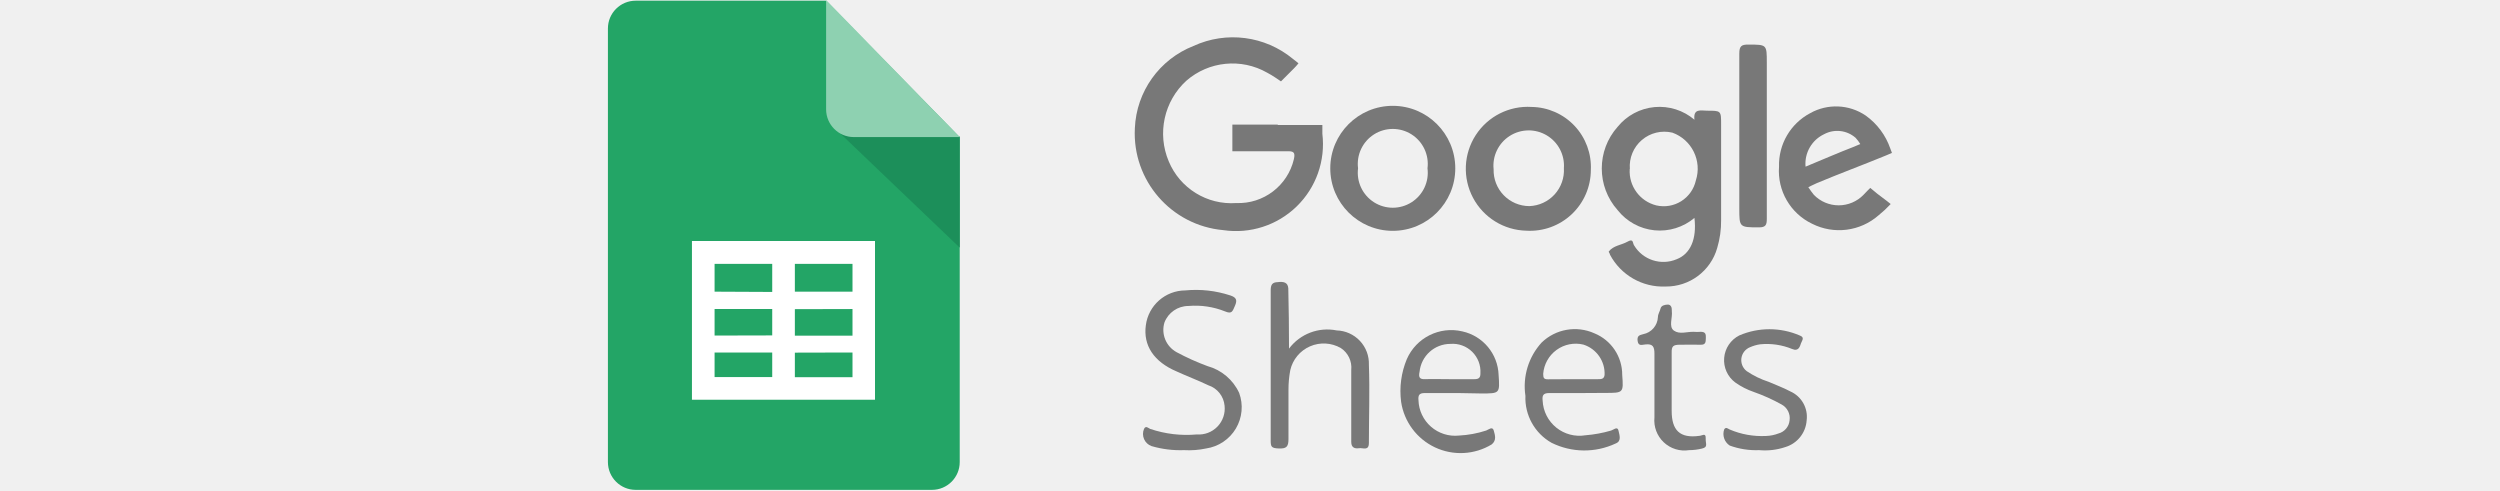
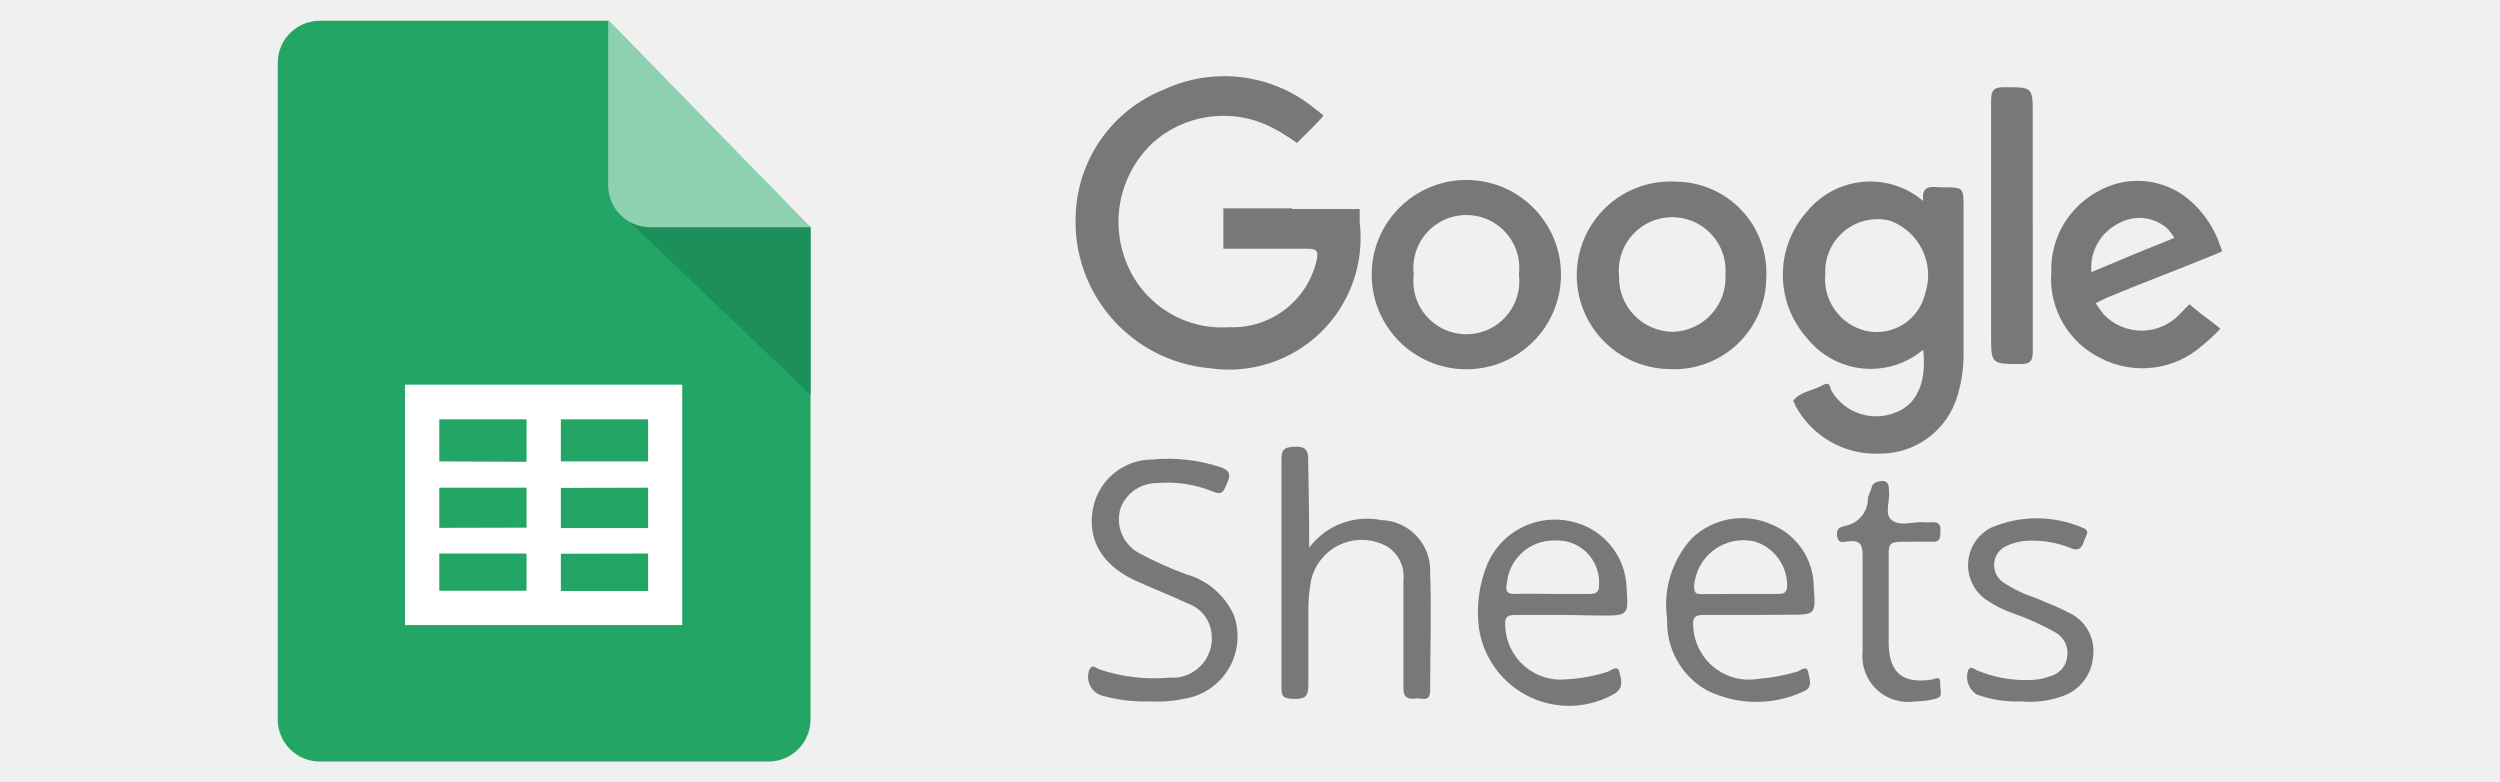
- <svg xmlns="http://www.w3.org/2000/svg" id="Export" viewBox="0 0 180 35.31">
+ <svg xmlns="http://www.w3.org/2000/svg" width="160" height="50">
  <defs>
    <style>.cls-1{fill:#23a566;}.cls-2{fill:#1c8f5a;}.cls-3{fill:#8ed1b1;}.cls-4{fill:#fff;fill-rule:evenodd;}.cls-5{fill:#787878;}</style>
  </defs>
-   <path class="cls-1" d="M69.1,33.27a2,2,0,0,1-2,2H45.77a2,2,0,0,1-2-2V2.05a2,2,0,0,1,2-2H59.46L69.1,9.88V33.27Z" />
-   <path class="cls-2" d="M60.52,9.63l8.58,8.2,0-8h-7.6a1.92,1.92,0,0,1-.95-.24Z" />
-   <path class="cls-3" d="M69.1,9.87H61.48a2,2,0,0,1-2-2V0L69.1,9.87Z" />
-   <path class="cls-4" d="M63,28.78H49.82V17.35H63V28.78ZM57.23,19v2h4.15V19Zm0,3.26v1.91h4.15V22.25Zm0,3.13v1.77h4.15V25.38ZM55.6,27.15V25.38H51.45v1.77Zm0-3V22.25H51.45v1.91Zm0-3.13V19H51.45v2Z" />
-   <g id="Ysr224.tif">
-     <path class="cls-5" d="M92,9c.85,0,1.7,0,2.55,0h.66s0,.39,0,.63a6.26,6.26,0,0,1-7.13,6.94,7,7,0,0,1-6.37-7.34,6.66,6.66,0,0,1,4.22-5.92,6.78,6.78,0,0,1,7.16.93c.17.12.4.32.4.32a4.53,4.53,0,0,1-.34.38l0,0-.92.92s-.62-.44-1-.63a5.05,5.05,0,0,0-5.81.58,5.15,5.15,0,0,0-1.27,5.81,4.89,4.89,0,0,0,4.86,3,4.1,4.1,0,0,0,4.15-3.16c.12-.52-.05-.58-.5-.57-1.13,0-2.27,0-3.41,0h-.52v-.52c0-.7,0-1.4,0-1.4H92Z" />
-     <path class="cls-5" d="M122,15.69a3.87,3.87,0,0,1-5.53-.56,4.51,4.51,0,0,1,0-6A3.88,3.88,0,0,1,122,8.62c-.1-.84.48-.65.92-.65,1,0,1,0,1,1,0,2.29,0,4.59,0,6.88a6.76,6.76,0,0,1-.28,2,3.82,3.82,0,0,1-3.72,2.78,4.32,4.32,0,0,1-4-2.29c0-.08-.11-.2-.09-.23.34-.44.91-.46,1.35-.71s.36.09.47.26a2.46,2.46,0,0,0,3.08,1C121.7,18.28,122.18,17.23,122,15.69Zm-4.66-3.52a2.53,2.53,0,0,0,1.92,2.62A2.37,2.37,0,0,0,122.1,13a2.76,2.76,0,0,0-1.69-3.45A2.49,2.49,0,0,0,117.35,12.17Z" />
-     <path class="cls-5" d="M114.54,12.24a4.38,4.38,0,0,1-4.64,4.37,4.46,4.46,0,1,1,.38-8.91A4.33,4.33,0,0,1,114.54,12.24Zm-4.43,2.6a2.58,2.58,0,0,0,2.49-2.73,2.54,2.54,0,1,0-5.06.08A2.58,2.58,0,0,0,110.11,14.84Z" />
-     <path class="cls-5" d="M104.78,12.12a4.48,4.48,0,1,1-9,0,4.48,4.48,0,0,1,9,0Zm-7,0a2.52,2.52,0,1,0,5,0,2.52,2.52,0,1,0-5,0Z" />
-     <path class="cls-5" d="M128.09,12a4.22,4.22,0,0,1,2.24-3.85,3.8,3.8,0,0,1,4,.17,4.87,4.87,0,0,1,1.77,2.37c.06.14.12.32.12.32l-.42.18c-1.65.68-3.33,1.3-5,2-.32.14-.6.29-.6.29a6.61,6.61,0,0,0,.4.55,2.49,2.49,0,0,0,3.57,0c.19-.21.49-.5.49-.5l.52.43c.51.37.95.73.95.73a8.26,8.26,0,0,1-.87.81,4.31,4.31,0,0,1-4.79.61A4.21,4.21,0,0,1,128.09,12ZM130,12c1.19-.49,2.35-1,3.52-1.45l.42-.18a2.62,2.62,0,0,0-.34-.45,2,2,0,0,0-2.26-.26A2.35,2.35,0,0,0,130,12Z" />
-     <path class="cls-5" d="M92.81,25.1a3.44,3.44,0,0,1,3.43-1.31,2.39,2.39,0,0,1,2.32,2.47c.07,1.88,0,3.76,0,5.63,0,.6-.43.34-.7.38s-.57,0-.57-.45c0-1.73,0-3.46,0-5.18a1.68,1.68,0,0,0-.75-1.58,2.47,2.47,0,0,0-3.64,1.59,7.61,7.61,0,0,0-.13,1.43c0,1.18,0,2.36,0,3.54,0,.56-.16.69-.7.67s-.58-.13-.58-.59q0-5.4,0-10.81c0-.54.23-.57.66-.59s.63.14.61.62C92.79,22.25,92.81,23.57,92.81,25.1Z" />
-     <path class="cls-5" d="M85.25,32.41a7.41,7.41,0,0,1-2.34-.29.93.93,0,0,1-.54-1.24c.13-.26.3-.06.44,0a8.16,8.16,0,0,0,3.36.4,1.87,1.87,0,0,0,2-2.07A1.71,1.71,0,0,0,87,27.74c-.75-.36-1.53-.65-2.29-1-1.63-.69-2.41-1.87-2.21-3.32a2.88,2.88,0,0,1,2.84-2.51,7.93,7.93,0,0,1,3.24.36c.43.14.52.33.34.74s-.22.62-.72.41a5.74,5.74,0,0,0-2.63-.39,1.85,1.85,0,0,0-1.73,1.19,1.83,1.83,0,0,0,.88,2.14,17.49,17.49,0,0,0,2.22,1,3.54,3.54,0,0,1,2.28,1.93,3,3,0,0,1-2.38,4A6,6,0,0,1,85.25,32.41Z" />
-     <path class="cls-5" d="M105,28.3c-.81,0-1.62,0-2.42,0-.41,0-.48.17-.45.52a2.64,2.64,0,0,0,2.92,2.54A7.52,7.52,0,0,0,107,31c.17-.06.46-.33.55,0s.22.7-.15,1a4.33,4.33,0,0,1-6.52-3.07,6,6,0,0,1,.41-3.07,3.49,3.49,0,0,1,4-2A3.33,3.33,0,0,1,107.9,27c.09,1.33.09,1.33-1.25,1.33Zm-.68-1h1.84c.29,0,.44-.09.43-.42a2,2,0,0,0-2.16-2.12,2.23,2.23,0,0,0-2.22,2c-.09.41,0,.56.41.54S103.77,27.3,104.33,27.3Z" />
-     <path class="cls-5" d="M113.9,28.3c-.78,0-1.57,0-2.36,0-.44,0-.51.18-.47.55a2.65,2.65,0,0,0,3.08,2.49A9.2,9.2,0,0,0,116,31c.17-.05.46-.33.53,0s.24.76-.2.93a5.31,5.31,0,0,1-4.62-.05,3.71,3.71,0,0,1-1.88-3.38A4.67,4.67,0,0,1,111,24.66,3.44,3.44,0,0,1,114.8,24a3.22,3.22,0,0,1,2,3c.1,1.29.08,1.29-1.22,1.29Zm-.61-1h1.77c.22,0,.43,0,.47-.3A2.19,2.19,0,0,0,114,24.81a2.35,2.35,0,0,0-2.89,2.11c0,.32.07.39.35.39Z" />
-     <path class="cls-5" d="M127.21,9.87c0,2,0,3.93,0,5.89,0,.43-.08.61-.56.61-1.42,0-1.42,0-1.42-1.38,0-3.72,0-7.43,0-11.14,0-.53.16-.65.66-.64,1.32,0,1.32,0,1.32,1.29Z" />
-     <path class="cls-5" d="M126.66,32.41a5.51,5.51,0,0,1-2.12-.33,1,1,0,0,1-.4-1.16c.13-.21.27-.05.39,0a5.89,5.89,0,0,0,2.62.47,2.72,2.72,0,0,0,.9-.18,1.08,1.08,0,0,0,.8-.94,1.12,1.12,0,0,0-.58-1.15,13,13,0,0,0-2-.9,5.23,5.23,0,0,1-1.33-.68,2,2,0,0,1,.29-3.39,5.5,5.5,0,0,1,4.34,0c.4.14.17.37.1.57s-.16.61-.63.41a4.81,4.81,0,0,0-2.31-.34A2.85,2.85,0,0,0,126,25a1,1,0,0,0-.24,1.72,6.25,6.25,0,0,0,1.58.77c.52.23,1.06.42,1.56.69a2,2,0,0,1,1.18,2.08,2.16,2.16,0,0,1-1.54,1.93A4.57,4.57,0,0,1,126.66,32.41Z" />
-     <path class="cls-5" d="M121.62,32.41a2.17,2.17,0,0,1-2.5-2.36c0-1.53,0-3.06,0-4.58,0-.5-.11-.73-.65-.67-.19,0-.5.17-.56-.24s.16-.43.4-.5a1.31,1.31,0,0,0,1.06-1.23c0-.21.14-.41.19-.62s.29-.27.51-.28.31.19.3.4v.06c.07.49-.25,1.14.16,1.42s.92.07,1.4.08a3.13,3.13,0,0,0,.53,0c.36,0,.37.2.36.46s0,.48-.36.47-1,0-1.5,0-.61.11-.6.58c0,1.39,0,2.79,0,4.18s.58,2,2,1.8c.17,0,.47-.25.45.17s.2.64-.28.75A3.87,3.87,0,0,1,121.62,32.41Z" />
+   <g class="layer">
+     <g id="Ysr224.tif" />
+     <g id="svg_17">
+       <path class="cls-1" d="m51.873,46.047a2.692,2.692 0 0 1 -2.692,2.692l-28.713,0a2.692,2.692 0 0 1 -2.692,-2.692l0,-42.026a2.692,2.692 0 0 1 2.692,-2.692l18.429,0l12.977,13.232l0,31.486z" id="svg_1" />
+       <path class="cls-2" d="m40.323,14.224l11.55,11.038l0,-10.769l-10.231,0a2.585,2.585 0 0 1 -1.279,-0.323l-0.04,0.054z" id="svg_2" />
+       <path class="cls-3" d="m51.873,14.547l-10.258,0a2.692,2.692 0 0 1 -2.692,-2.692l0,-10.594l12.95,13.286z" id="svg_3" />
+       <path class="cls-4" d="m43.661,40.003l-17.742,0l0,-15.386l17.742,0l0,15.386zm-7.767,-13.165l0,2.692l5.586,0l0,-2.692l-5.586,0zm0,4.388l0,2.571l5.586,0l0,-2.585l-5.586,0.013zm0,4.213l0,2.383l5.586,0l0,-2.396l-5.586,0.013zm-2.194,2.369l0,-2.383l-5.586,0l0,2.383l5.586,0zm0,-4.038l0,-2.558l-5.586,0l0,2.571l5.586,-0.013zm0,-4.213l0,-2.719l-5.586,0l0,2.692l5.586,0.027z" fill="black" id="svg_4" />
+       <path class="cls-5" d="m82.699,13.376c1.144,0 2.288,0 3.433,0l0.888,0s0,0.525 0,0.848a8.427,8.427 0 0 1 -9.598,9.342a9.423,9.423 0 0 1 -8.575,-9.881a8.965,8.965 0 0 1 5.681,-7.969a9.127,9.127 0 0 1 9.638,1.252c0.229,0.162 0.538,0.431 0.538,0.431a6.098,6.098 0 0 1 -0.458,0.512l0,0l-1.238,1.238s-0.835,-0.592 -1.346,-0.848a6.798,6.798 0 0 0 -7.821,0.781a6.933,6.933 0 0 0 -1.71,7.821a6.583,6.583 0 0 0 6.542,4.038a5.519,5.519 0 0 0 5.586,-4.254c0.162,-0.7 -0.067,-0.781 -0.673,-0.767c-1.521,0 -3.056,0 -4.59,0l-0.7,0l0,-0.7c0,-0.942 0,-1.885 0,-1.885l4.402,0l0,0.04z" id="svg_5" />
+       <path class="cls-5" d="m123.083,22.382a5.21,5.21 0 0 1 -7.444,-0.754a6.071,6.071 0 0 1 0,-8.077a5.223,5.223 0 0 1 7.444,-0.687c-0.135,-1.131 0.646,-0.875 1.238,-0.875c1.346,0 1.346,0 1.346,1.346c0,3.083 0,6.179 0,9.261a9.1,9.1 0 0 1 -0.377,2.692a5.142,5.142 0 0 1 -5.008,3.742a5.815,5.815 0 0 1 -5.385,-3.083c0,-0.108 -0.148,-0.269 -0.121,-0.31c0.458,-0.592 1.225,-0.619 1.817,-0.956s0.485,0.121 0.633,0.35a3.311,3.311 0 0 0 4.146,1.346c1.306,-0.512 1.952,-1.925 1.71,-3.998zm-6.273,-4.738a3.406,3.406 0 0 0 2.585,3.527a3.19,3.19 0 0 0 3.823,-2.41a3.715,3.715 0 0 0 -2.275,-4.644a3.352,3.352 0 0 0 -4.119,3.527l-0.013,0z" id="svg_6" />
+       <path class="cls-5" d="m113.041,17.738a5.896,5.896 0 0 1 -6.246,5.883a6.004,6.004 0 1 1 0.512,-11.994a5.829,5.829 0 0 1 5.735,6.111zm-5.963,3.5a3.473,3.473 0 0 0 3.352,-3.675a3.419,3.419 0 1 0 -6.811,0.108a3.473,3.473 0 0 0 3.46,3.567z" id="svg_7" />
+       <path class="cls-5" d="m99.903,17.576a6.031,6.031 0 1 1 -12.115,0a6.031,6.031 0 0 1 12.115,0zm-9.423,0a3.392,3.392 0 1 0 6.731,0a3.392,3.392 0 1 0 -6.731,0z" id="svg_8" />
+       <path class="cls-5" d="m131.281,17.415a5.681,5.681 0 0 1 3.015,-5.183a5.115,5.115 0 0 1 5.385,0.229a6.556,6.556 0 0 1 2.383,3.19c0.081,0.188 0.162,0.431 0.162,0.431l-0.565,0.242c-2.221,0.915 -4.483,1.75 -6.731,2.692c-0.431,0.188 -0.808,0.39 -0.808,0.39a8.898,8.898 0 0 0 0.538,0.74a3.352,3.352 0 0 0 4.806,0c0.256,-0.283 0.66,-0.673 0.66,-0.673l0.7,0.579c0.687,0.498 1.279,0.983 1.279,0.983a11.119,11.119 0 0 1 -1.171,1.09a5.802,5.802 0 0 1 -6.448,0.821a5.667,5.667 0 0 1 -3.204,-5.533zm2.571,0c1.602,-0.66 3.163,-1.346 4.738,-1.952l0.565,-0.242a3.527,3.527 0 0 0 -0.458,-0.606a2.692,2.692 0 0 0 -3.042,-0.35a3.163,3.163 0 0 0 -1.804,3.15z" id="svg_9" />
+       <path class="cls-5" d="m83.789,35.049a4.631,4.631 0 0 1 4.617,-1.763a3.217,3.217 0 0 1 3.123,3.325c0.094,2.531 0,5.061 0,7.579c0,0.808 -0.579,0.458 -0.942,0.512s-0.767,0 -0.767,-0.606c0,-2.329 0,-4.658 0,-6.973a2.261,2.261 0 0 0 -1.01,-2.127a3.325,3.325 0 0 0 -4.9,2.14a10.244,10.244 0 0 0 -0.175,1.925c0,1.588 0,3.177 0,4.765c0,0.754 -0.215,0.929 -0.942,0.902s-0.781,-0.175 -0.781,-0.794q0,-7.269 0,-14.552c0,-0.727 0.31,-0.767 0.888,-0.794s0.848,0.188 0.821,0.835c0.04,1.79 0.067,3.567 0.067,5.627z" id="svg_10" />
+       <path class="cls-5" d="m73.613,44.889a9.975,9.975 0 0 1 -3.15,-0.39a1.252,1.252 0 0 1 -0.727,-1.669c0.175,-0.35 0.404,-0.081 0.592,0a10.984,10.984 0 0 0 4.523,0.538a2.517,2.517 0 0 0 2.692,-2.787a2.302,2.302 0 0 0 -1.575,-1.979c-1.01,-0.485 -2.06,-0.875 -3.083,-1.346c-2.194,-0.929 -3.244,-2.517 -2.975,-4.469a3.877,3.877 0 0 1 3.823,-3.379a10.675,10.675 0 0 1 4.361,0.485c0.579,0.188 0.7,0.444 0.458,0.996s-0.296,0.835 -0.969,0.552a7.727,7.727 0 0 0 -3.54,-0.525a2.49,2.49 0 0 0 -2.329,1.602a2.463,2.463 0 0 0 1.185,2.881a23.544,23.544 0 0 0 2.988,1.346a4.765,4.765 0 0 1 3.069,2.598a4.038,4.038 0 0 1 -3.204,5.385a8.077,8.077 0 0 1 -2.14,0.162z" id="svg_11" />
+       <path class="cls-5" d="m100.199,39.357c-1.09,0 -2.181,0 -3.258,0c-0.552,0 -0.646,0.229 -0.606,0.7a3.554,3.554 0 0 0 3.931,3.419a10.123,10.123 0 0 0 2.625,-0.485c0.229,-0.081 0.619,-0.444 0.74,0s0.296,0.942 -0.202,1.346a5.829,5.829 0 0 1 -8.777,-4.133a8.077,8.077 0 0 1 0.552,-4.133a4.698,4.698 0 0 1 5.385,-2.692a4.483,4.483 0 0 1 3.513,4.227c0.121,1.79 0.121,1.79 -1.683,1.79l-2.221,-0.04zm-0.915,-1.346l2.477,0c0.39,0 0.592,-0.121 0.579,-0.565a2.692,2.692 0 0 0 -2.908,-2.854a3.002,3.002 0 0 0 -2.988,2.692c-0.121,0.552 0,0.754 0.552,0.727s1.548,0 2.302,0l-0.013,0z" id="svg_12" />
+       <path class="cls-5" d="m112.179,39.357c-1.05,0 -2.113,0 -3.177,0c-0.592,0 -0.687,0.242 -0.633,0.74a3.567,3.567 0 0 0 4.146,3.352a12.384,12.384 0 0 0 2.49,-0.458c0.229,-0.067 0.619,-0.444 0.713,0s0.323,1.023 -0.269,1.252a7.148,7.148 0 0 1 -6.219,-0.067a4.994,4.994 0 0 1 -2.531,-4.55a6.286,6.286 0 0 1 1.575,-5.169a4.631,4.631 0 0 1 5.115,-0.888a4.335,4.335 0 0 1 2.692,4.038c0.135,1.737 0.108,1.737 -1.642,1.737l-2.261,0.013zm-0.821,-1.346l2.383,0c0.296,0 0.579,0 0.633,-0.404a2.948,2.948 0 0 0 -2.06,-2.948a3.163,3.163 0 0 0 -3.89,2.84c0,0.431 0.094,0.525 0.471,0.525l2.463,-0.013z" id="svg_13" />
+       <path class="cls-5" d="m130.096,14.547c0,2.692 0,5.29 0,7.929c0,0.579 -0.108,0.821 -0.754,0.821c-1.912,0 -1.912,0 -1.912,-1.858c0,-5.008 0,-10.002 0,-14.996c0,-0.713 0.215,-0.875 0.888,-0.862c1.777,0 1.777,0 1.777,1.737l0,7.229z" id="svg_14" />
+       <path class="cls-5" d="m129.356,44.889a7.417,7.417 0 0 1 -2.854,-0.444a1.346,1.346 0 0 1 -0.538,-1.562c0.175,-0.283 0.363,-0.067 0.525,0a7.929,7.929 0 0 0 3.527,0.633a3.661,3.661 0 0 0 1.212,-0.242a1.454,1.454 0 0 0 1.077,-1.265a1.508,1.508 0 0 0 -0.781,-1.548a17.5,17.5 0 0 0 -2.692,-1.212a7.04,7.04 0 0 1 -1.79,-0.915a2.692,2.692 0 0 1 0.39,-4.563a7.404,7.404 0 0 1 5.842,0c0.538,0.188 0.229,0.498 0.135,0.767s-0.215,0.821 -0.848,0.552a6.475,6.475 0 0 0 -3.11,-0.458a3.836,3.836 0 0 0 -0.983,0.283a1.346,1.346 0 0 0 -0.323,2.315a8.413,8.413 0 0 0 2.127,1.037c0.7,0.31 1.427,0.565 2.1,0.929a2.692,2.692 0 0 1 1.588,2.8a2.908,2.908 0 0 1 -2.073,2.598a6.152,6.152 0 0 1 -2.531,0.296z" id="svg_15" />
+       <path class="cls-5" d="m122.571,44.889a2.921,2.921 0 0 1 -3.365,-3.177c0,-2.06 0,-4.119 0,-6.165c0,-0.673 -0.148,-0.983 -0.875,-0.902c-0.256,0 -0.673,0.229 -0.754,-0.323s0.215,-0.579 0.538,-0.673a1.763,1.763 0 0 0 1.427,-1.656c0,-0.283 0.188,-0.552 0.256,-0.835s0.39,-0.363 0.687,-0.377s0.417,0.256 0.404,0.538l0,0.081c0.094,0.66 -0.337,1.535 0.215,1.912s1.238,0.094 1.885,0.108a4.213,4.213 0 0 0 0.713,0c0.485,0 0.498,0.269 0.485,0.619s0,0.646 -0.485,0.633s-1.346,0 -2.019,0s-0.821,0.148 -0.808,0.781c0,1.871 0,3.756 0,5.627s0.781,2.692 2.692,2.423c0.229,0 0.633,-0.337 0.606,0.229s0.269,0.862 -0.377,1.01a5.21,5.21 0 0 1 -1.225,0.148z" id="svg_16" />
+     </g>
  </g>
</svg>
